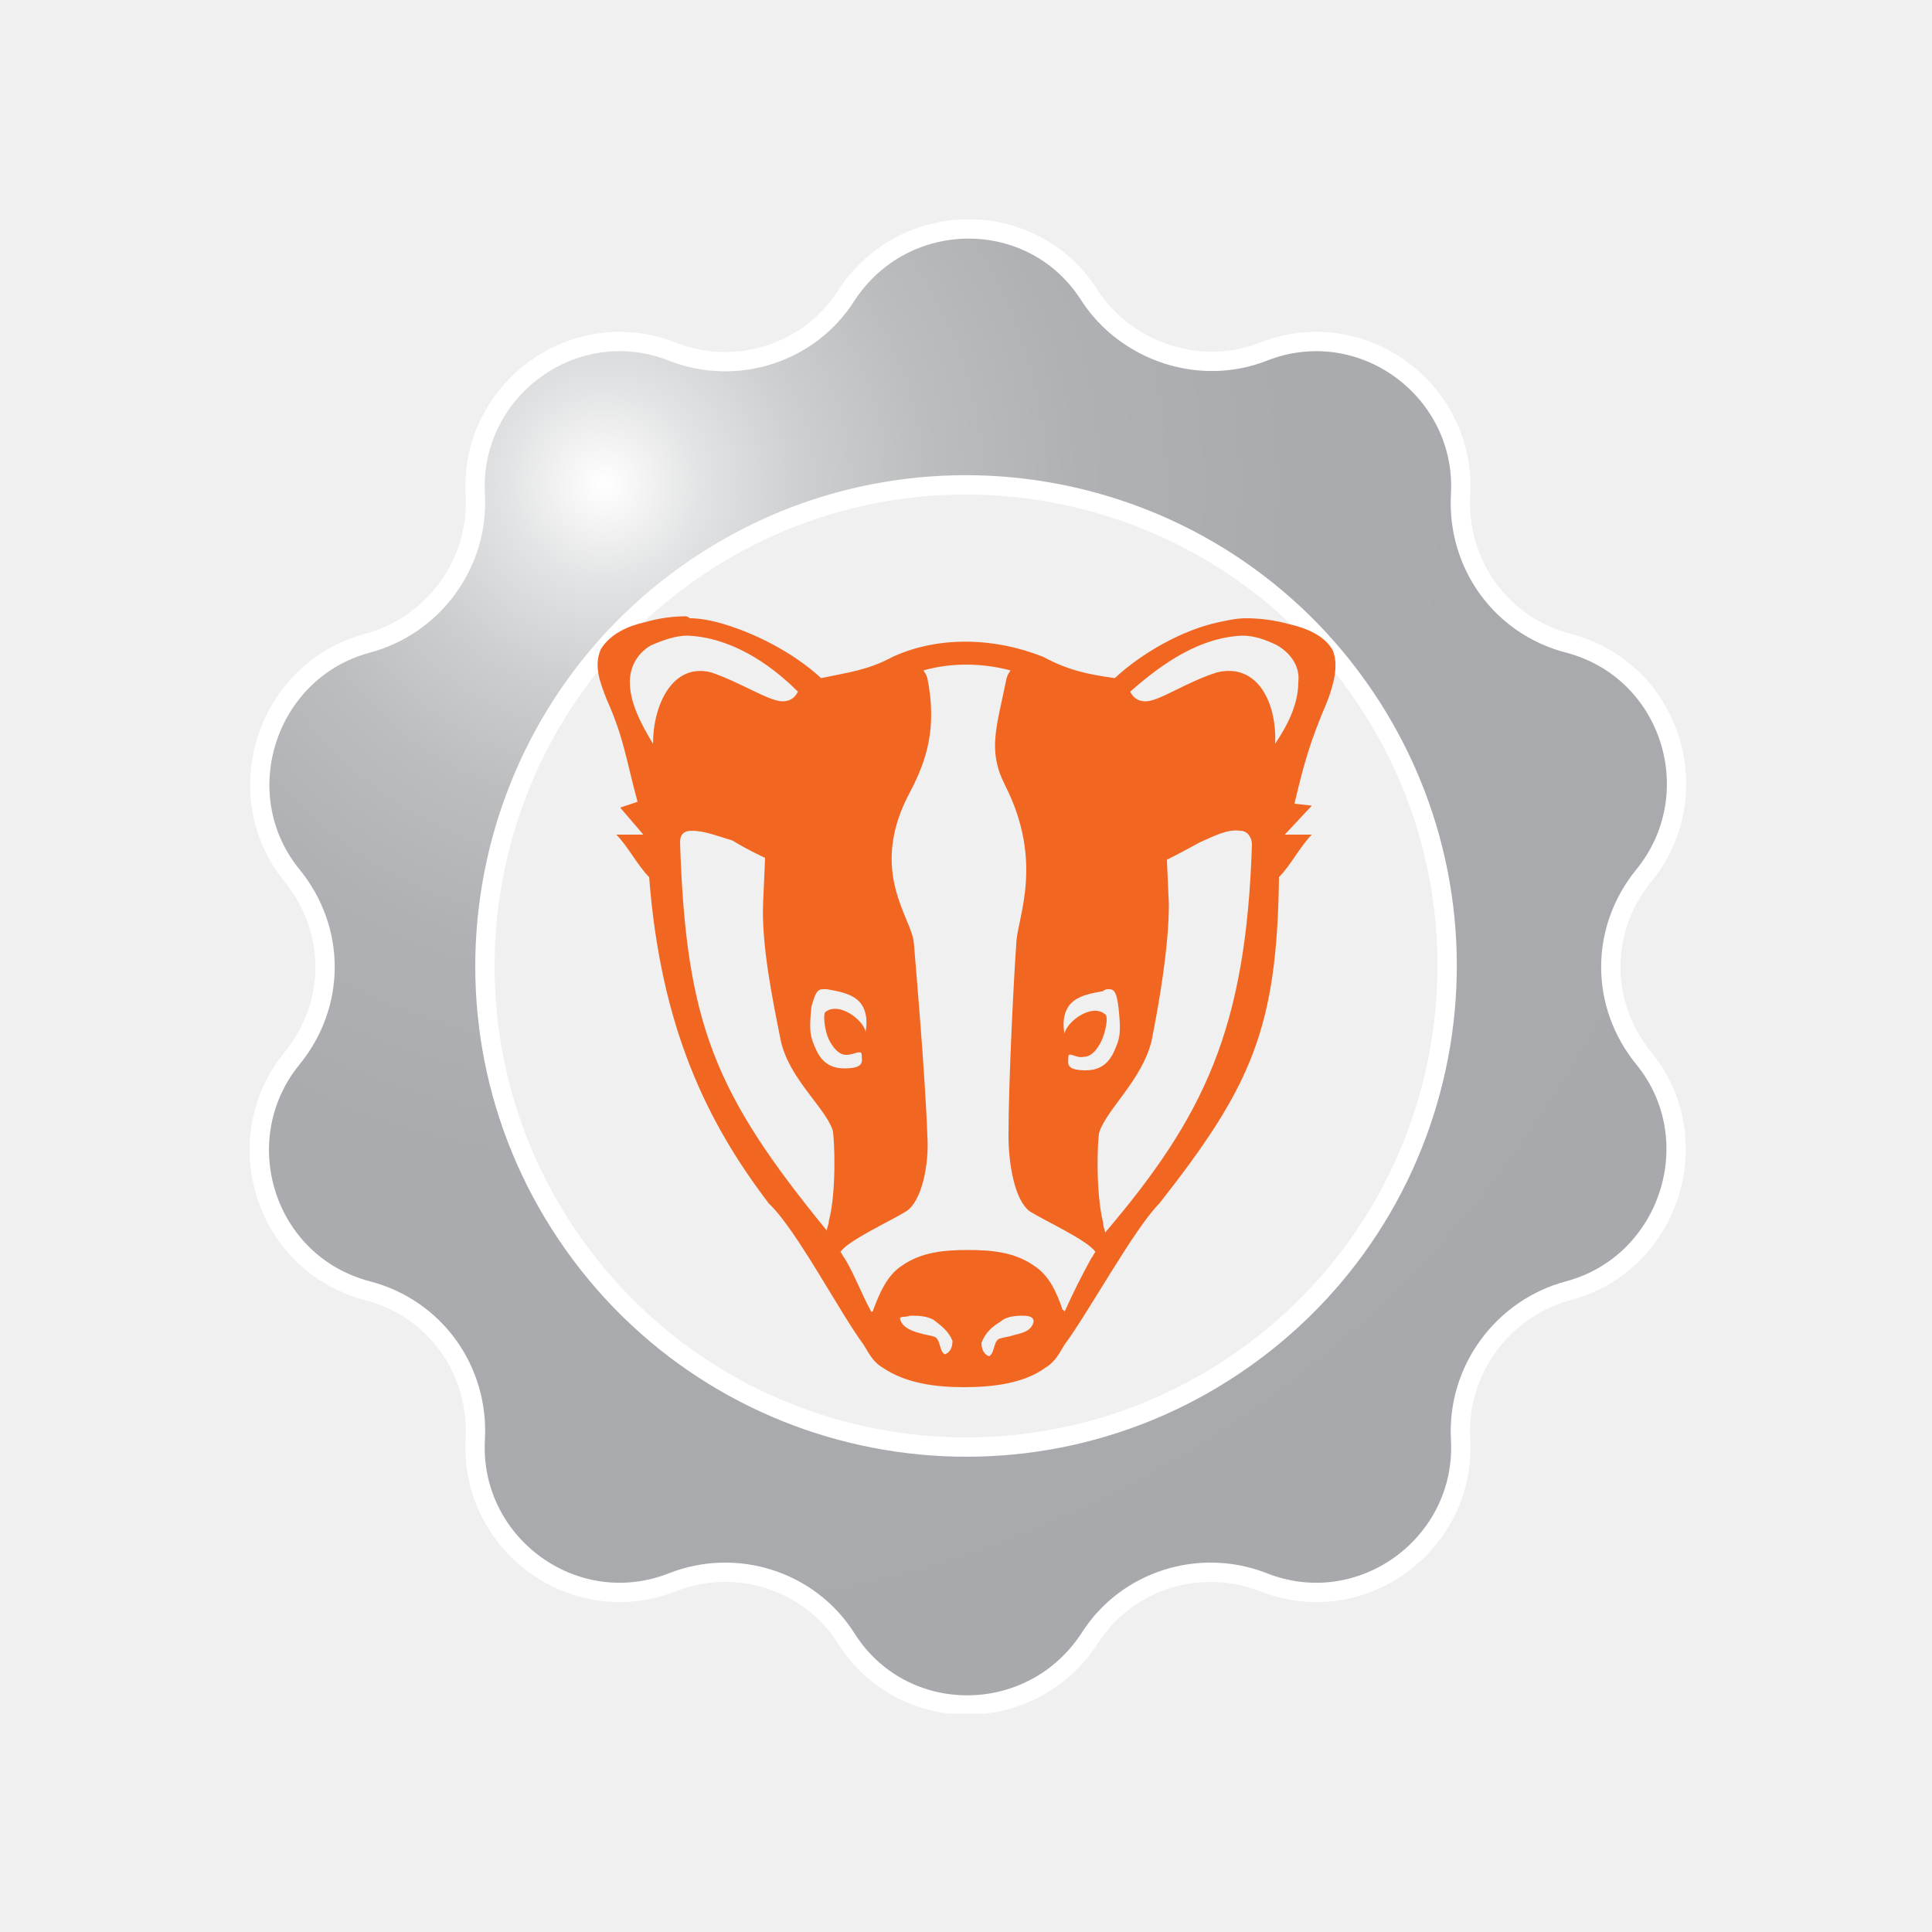
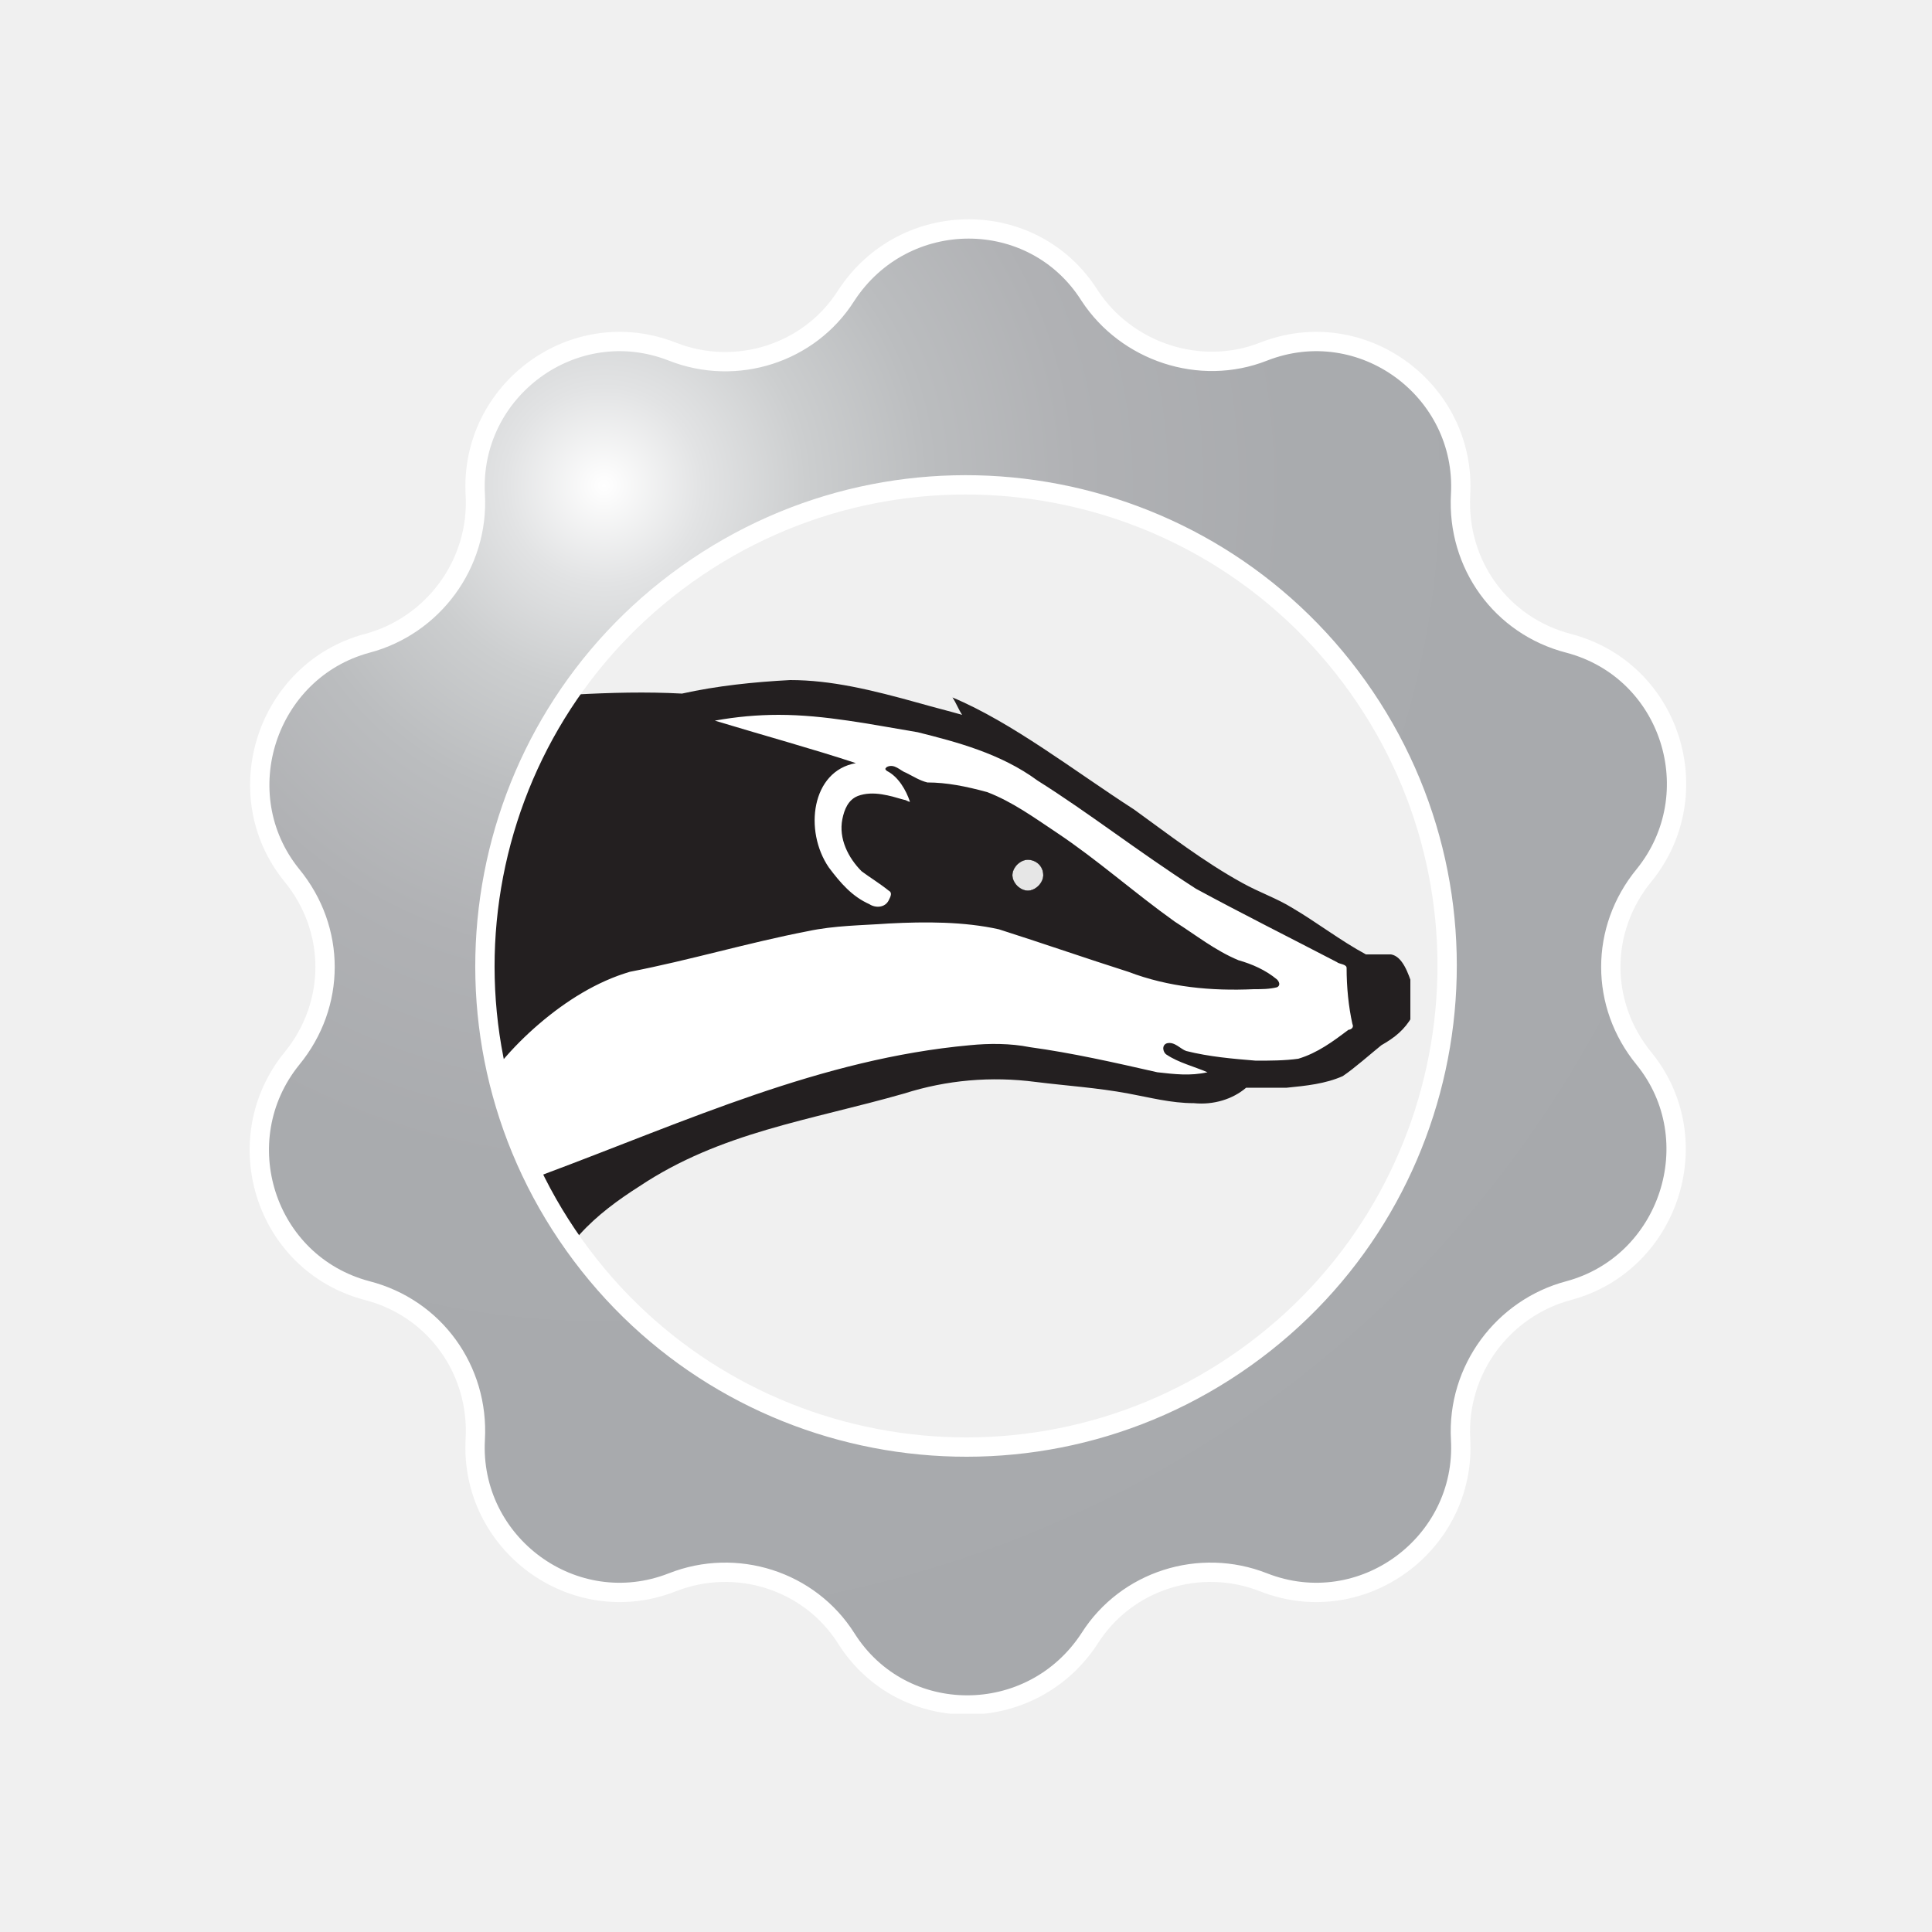
<svg xmlns="http://www.w3.org/2000/svg" xmlns:xlink="http://www.w3.org/1999/xlink" width="100" height="100" viewBox="0 0 100 100">
-   <style>.st0{fill:#FFFFFF;} .st1{clip-path:url(#SVGID_2_);} .st2{clip-path:url(#SVGID_4_);fill:url(#SVGID_5_);} .st3{clip-path:url(#SVGID_7_);fill:none;stroke:#FFFFFF;stroke-miterlimit:10;} .st4{fill-rule:evenodd;clip-rule:evenodd;fill:#F16722;} .st5{clip-path:url(#SVGID_9_);} .st6{clip-path:url(#SVGID_11_);fill:url(#SVGID_12_);} .st7{clip-path:url(#SVGID_14_);fill:none;stroke:#FFFFFF;stroke-miterlimit:10;}</style>
-   <defs>
-     <path id="SVGID_1_" d="M12.8 11.3h74.5v77.4H12.8z" />
-   </defs>
-   <clipPath id="SVGID_2_">
-     <use xlink:href="#SVGID_1_" overflow="visible" />
-   </clipPath>
-   <g class="st1">
+   <style>.st0{clip-path:url(#SVGID_2_);} .st1{clip-path:url(#SVGID_4_);fill:#FFFFFF;} .st2{clip-path:url(#SVGID_4_);} .st3{filter:url(#Adobe_OpacityMaskFilter);} .st4{enable-background:new ;} .st5{clip-path:url(#SVGID_6_);fill:#231F20;} .st6{clip-path:url(#SVGID_6_);mask:url(#SVGID_7_);} .st7{clip-path:url(#SVGID_9_);fill:#231F20;} .st8{clip-path:url(#SVGID_11_);fill:url(#SVGID_12_);} .st9{clip-path:url(#SVGID_14_);fill:none;stroke:#FFFFFF;stroke-miterlimit:10;} .st10{clip-path:url(#SVGID_16_);} .st11{clip-path:url(#SVGID_18_);fill:#FFFFFF;} .st12{clip-path:url(#SVGID_18_);} .st13{filter:url(#Adobe_OpacityMaskFilter_1_);} .st14{clip-path:url(#SVGID_20_);fill:#231F20;} .st15{clip-path:url(#SVGID_20_);mask:url(#SVGID_21_);} .st16{clip-path:url(#SVGID_23_);fill:#231F20;} .st17{clip-path:url(#SVGID_25_);fill:url(#SVGID_26_);} .st18{clip-path:url(#SVGID_28_);fill:none;stroke:#FFFFFF;stroke-miterlimit:10;}</style>
+   <g id="MISC_x5F_Badger_x2C__Badger_1_">
    <defs>
-       <path id="SVGID_3_" d="M29.7 64.5c-8-11.2-5.4-26.8 5.8-34.8 11.2-8 26.8-5.4 34.8 5.8 8 11.2 5.4 26.8-5.8 34.8-4.4 3.1-9.4 4.6-14.4 4.6-7.9 0-15.5-3.6-20.4-10.4M44 15.2c-2 3-5.7 4.2-9 2.8-5.1-2-10.5 1.9-10.3 7.3.2 3.6-2.2 6.7-5.6 7.6-5.3 1.4-7.4 7.7-4 12 2.2 2.8 2.2 6.7-.1 9.5-3.5 4.2-1.5 10.6 3.8 12 3.4.9 5.7 4.2 5.5 7.7-.3 5.4 5 9.4 10.1 7.5 3.3-1.2 7.1 0 9 3 2.9 4.6 9.6 4.7 12.6.1 2-3 5.7-4.2 9-2.8 5.1 2 10.5-1.9 10.3-7.3-.2-3.6 2.2-6.7 5.6-7.6 5.3-1.4 7.4-7.7 4-12-2.2-2.8-2.2-6.7.1-9.5 3.5-4.2 1.5-10.6-3.8-12-3.4-.9-5.7-4.2-5.5-7.7.3-5.4-5-9.4-10.1-7.5-3.3 1.2-7.1 0-9-3-1.5-2.3-3.9-3.5-6.4-3.5-2.3 0-4.7 1.1-6.2 3.4" />
+       <path id="SVGID_1_" d="M0 0h100v100H0z" />
    </defs>
-     <clipPath id="SVGID_4_">
-       <use xlink:href="#SVGID_3_" overflow="visible" />
+     <clipPath id="SVGID_2_">
+       <use xlink:href="#SVGID_1_" overflow="visible" />
    </clipPath>
-     <radialGradient id="SVGID_5_" cx="1.069" cy="-.8" r="1" gradientTransform="matrix(47.4546 47.4546 47.4546 -47.4546 18.2353 -63.9626)" gradientUnits="userSpaceOnUse">
-       <stop offset="0" stop-color="#FFF" />
-       <stop offset=".006" stop-color="#FDFDFD" />
-       <stop offset=".077" stop-color="#E2E3E4" />
-       <stop offset=".158" stop-color="#CCCECF" />
-       <stop offset=".254" stop-color="#BBBDBF" />
-       <stop offset=".372" stop-color="#B0B1B4" />
-       <stop offset=".538" stop-color="#A9ABAE" />
-       <stop offset="1" stop-color="#A7A9AC" />
-     </radialGradient>
-     <path class="st2" d="M50-26.8l77.3 77.4L50 127.9l-77.3-77.3" />
-   </g>
-   <g class="st1">
-     <defs>
-       <path id="SVGID_6_" d="M12.8 11.3h74.5v77.4H12.8z" />
-     </defs>
-     <clipPath id="SVGID_7_">
-       <use xlink:href="#SVGID_6_" overflow="visible" />
-     </clipPath>
-     <path class="st3" d="M65.4 18.2c5.1-2 10.5 2 10.2 7.4-.2 3.6 2.1 6.8 5.6 7.7 5.3 1.4 7.3 7.8 3.9 12-2.3 2.8-2.3 6.7 0 9.5 3.4 4.2 1.3 10.6-3.9 12-3.4.9-5.8 4.1-5.6 7.7.3 5.4-5.1 9.4-10.2 7.4-3.3-1.3-7.1-.1-9 2.9-3 4.6-9.7 4.6-12.6 0-1.9-3-5.7-4.2-9-2.9-5.1 2-10.5-2-10.2-7.4.2-3.6-2.1-6.8-5.6-7.7-5.3-1.4-7.3-7.8-3.9-12 2.3-2.8 2.3-6.7 0-9.5-3.4-4.2-1.3-10.6 3.9-12 3.4-.9 5.8-4.1 5.6-7.7-.3-5.4 5.1-9.4 10.2-7.4 3.3 1.3 7.1.1 9-2.9 3-4.6 9.7-4.6 12.6 0 1.9 2.9 5.7 4.2 9 2.9z" />
-     <ellipse transform="matrix(0.8145 -0.5802 0.5802 0.8145 -19.7331 38.2829)" class="st3" cx="50" cy="50" rx="24.9" ry="24.9" />
-   </g>
-   <g>
-     <path class="st4" d="M35.5 31.9c-.7 0-1.4.1-2.1.3-.9.2-1.8.6-2.3 1.4-.4.9 0 1.8.3 2.6.9 2 1 3.1 1.6 5.3l-.9.3 1.2 1.4h-1.4c.6.6 1.1 1.6 1.7 2.2.6 7.8 3 12.7 6.2 16.9 1.4 1.3 3.7 5.7 4.9 7.3.3.5.5.9 1 1.2 1.2.8 2.7 1 4.2 1s3.1-.2 4.2-1c.5-.3.7-.7 1-1.2 1.2-1.6 3.6-6 4.9-7.3 4.8-6.1 6.1-9.1 6.2-16.9.6-.6 1.1-1.6 1.7-2.2h-1.4l1.4-1.5-.9-.1c.5-2.1.8-3.2 1.7-5.3.3-.8.6-1.8.3-2.6-.4-.8-1.4-1.2-2.3-1.4-.7-.2-1.5-.3-2.2-.3-.5 0-.9.1-1.4.2-1.9.4-4 1.6-5.4 2.9-1.4-.2-2.4-.4-3.7-1.1-2.5-1-5.4-1.1-7.8 0-1.3.7-2.3.8-3.7 1.1-1.4-1.3-3.5-2.4-5.4-2.9-.4-.1-.9-.2-1.4-.2-.1-.1-.2-.1-.2-.1zm.1 1c2.2.1 4.2 1.4 5.7 2.9-.1.2-.3.5-.8.5-.7 0-2.2-1-3.7-1.5-2-.5-3 1.7-3 3.7-.6-1-1.2-2.1-1.2-3.2 0-.8.4-1.5 1.1-1.9.7-.3 1.3-.5 1.9-.5zm28.7 0c.6 0 1.2.2 1.8.5.7.4 1.2 1.1 1.1 1.9 0 1.2-.6 2.3-1.2 3.2.1-2.1-.9-4.2-3-3.7-1.6.5-3 1.5-3.7 1.5-.5 0-.7-.3-.8-.5 1.7-1.5 3.6-2.8 5.8-2.9zm-12 1.8c-.1.2-.1.1-.2.4-.5 2.5-1 3.7-.1 5.5 2.1 4.1.6 7 .6 8.3-.1 1.3-.4 6.9-.4 9.9 0 1.4.3 3.3 1.1 3.9.8.5 3 1.5 3.4 2.1-.1.1-.1.2-.2.3-.5.9-1 1.9-1.4 2.8 0 0 0-.1-.1-.1-.3-.9-.7-1.8-1.5-2.3-1-.7-2.2-.8-3.4-.8-1.2 0-2.4.1-3.4.8-.8.5-1.2 1.5-1.5 2.3 0 0 0 .1-.1.1-.5-.9-.9-2-1.4-2.8-.1-.1-.1-.2-.2-.3.4-.6 2.6-1.6 3.4-2.1.8-.5 1.2-2.4 1.1-3.9-.1-3-.6-8.8-.7-10-.1-1.3-2.4-3.7-.2-7.8.9-1.7 1.4-3.4.9-5.9-.1-.3-.1-.2-.2-.4 1.4-.4 3-.4 4.5 0zM35.8 43c.7 0 1.4.3 2.1.5 1 .6 1.7.9 1.7.9s0 .1-.1 2.3c-.1 2.2.5 5.1.9 7.1s2.3 3.5 2.7 4.7c.1.5.2 3.2-.2 4.7 0 .2-.1.3-.1.5-5.8-7.1-7.3-10.7-7.6-20.1 0-.3.1-.6.6-.6-.1 0 0 0 0 0zm28.4 0s.1 0 0 0c.4 0 .6.4.6.7-.3 9.6-2.5 14.1-7.6 20.1 0-.1-.1-.3-.1-.5-.4-1.6-.3-4.3-.2-4.7.4-1.2 2.2-2.7 2.7-4.7.4-2 .9-4.9.9-7.1-.1-2.2-.1-2.3-.1-2.3s.8-.4 1.7-.9c.7-.3 1.4-.7 2.1-.6zm-21.6 8.2h.2c.5.1 1.4.2 1.8.8.4.6.2 1.4.2 1.4-.1-.6-1.4-1.6-2.1-1-.1.2 0 1 .2 1.4.2.4.5.8.9.8s.8-.3.8 0 .2.7-.9.7-1.4-.8-1.6-1.3c-.2-.5-.2-.9-.1-1.9.2-.7.3-.9.6-.9zm14.8 0c.3 0 .4.2.5 1 .1 1 .1 1.4-.1 1.9s-.5 1.3-1.6 1.3-.9-.4-.9-.7c0-.3.4.1.8 0 .4 0 .7-.4.9-.8.2-.4.4-1.3.2-1.4-.7-.6-2 .4-2.1 1 0 0-.2-.8.2-1.4.4-.6 1.3-.7 1.8-.8.1-.1.2-.1.3-.1zM47.1 68.1c.4 0 .8 0 1.2.2.4.3.8.6 1 1.1 0 .3-.1.6-.4.7-.3-.2-.2-.7-.5-.9-.3-.1-.5-.1-.8-.2-.4-.1-.9-.3-1-.7-.1-.2.3-.1.5-.2zm5.8 0c.2 0 .6 0 .6.3-.1.5-.6.6-1 .7-.3.1-.5.1-.8.2-.3.2-.2.7-.5.9-.3-.1-.4-.4-.4-.7.2-.5.5-.8 1-1.1.2-.2.6-.3 1.1-.3zm0 0" />
+     <g class="st0">
+       <defs>
+         <path id="SVGID_3_" d="M0 0h100v100H0z" />
+       </defs>
+       <clipPath id="SVGID_4_">
+         <use xlink:href="#SVGID_3_" overflow="visible" />
+       </clipPath>
+       <path class="st1" d="M25.2 37.4l10.7-.9 6.5-.5 9.6 2.3 10.6 7.1 6.9 3.9 2.3 1.9-1.6 2.8-4 1.6h-2.5l-1.7.7-4.5-.6-6-1-6.5 1-6.5 1.7-6.1 2.9-6.1 3.8-5.9-8.9z" />
+       <g class="st2">
+         <defs>
+           <path id="SVGID_5_" d="M0 0h100v100H0z" />
+         </defs>
+         <clipPath id="SVGID_6_">
+           <use xlink:href="#SVGID_5_" overflow="visible" />
+         </clipPath>
+         <defs>
+           <filter id="Adobe_OpacityMaskFilter" filterUnits="userSpaceOnUse" x="23" y="35.2" width="50" height="33.5">
+             <feFlood result="back" flood-color="#fff" flood-opacity="1" />
+             <feBlend in="SourceGraphic" in2="back" />
+           </filter>
+         </defs>
+         <mask maskUnits="userSpaceOnUse" x="23" y="35.2" width="50" height="33.5" id="SVGID_7_">
+           <path class="st3 st4 st5" d="M54 45.3c0 .4-.4.8-.8.8s-.8-.4-.8-.8.4-.8.8-.8.8.3.8.8" />
+         </mask>
+         <g class="st6">
+           <defs>
+             <path id="SVGID_8_" d="M23 35.2h50v33.5H23z" />
+           </defs>
+           <clipPath id="SVGID_9_">
+             <use xlink:href="#SVGID_8_" overflow="visible" />
+           </clipPath>
+           <path class="st7" d="M40.9 35.2c-1.9.1-3.8.3-5.6.7-3.7-.2-7.4.2-11.1.4-.2 1-.5 2-.6 3-.9 5.9-.6 12.1.8 17.9.9-1.6 2.1-3 3.5-4.2 1.4-1.2 3-2.2 4.7-2.7 3.1-.6 6.1-1.5 9.2-2.1 1.4-.3 2.8-.3 4.2-.4 1.9-.1 3.9-.1 5.7.3 2.2.7 4.5 1.5 6.7 2.2 2.1.8 4.3 1 6.5.9.4 0 .8 0 1.2-.1.2-.1.1-.3 0-.4-.6-.5-1.3-.8-2-1-1.2-.5-2.2-1.3-3.3-2-2.1-1.5-4-3.2-6.1-4.6-1.2-.8-2.3-1.6-3.6-2.1-1.1-.3-2.1-.5-3.1-.5-.4-.1-.7-.3-1.1-.5-.3-.1-.6-.5-1-.3-.1.1-.1.1 0 .2.6.3 1 1 1.2 1.6-.1 0-.2-.1-.3-.1-.7-.2-1.6-.5-2.4-.2-.5.2-.7.7-.8 1.2-.2 1 .3 2 1 2.7.4.3.9.6 1.4 1 .2.1.1.3 0 .5-.2.4-.7.4-1 .2-.9-.4-1.5-1.1-2.1-1.9-1.3-1.9-.9-5 1.4-5.4-2.1-.7-5-1.5-7.3-2.2 1.1-.2 2.2-.3 3.3-.3 2.4 0 4.8.5 7.2.9 2 .5 4.3 1.1 6.2 2.5 2.7 1.7 5.1 3.6 8.2 5.6 2.4 1.3 4.8 2.5 7.3 3.8.1.1.5.1.5.3 0 1 .1 2 .3 2.9.1.2-.1.3-.2.3-.8.6-1.6 1.2-2.6 1.5-.7.1-1.5.1-2.2.1-1.2-.1-2.4-.2-3.6-.5-.3-.1-.6-.5-1-.4-.3.1-.2.5 0 .6.6.4 1.4.6 2.1.9-.9.2-1.7.1-2.6 0-2.2-.5-4.4-1-6.6-1.3-1-.2-2.1-.2-3.1-.1-7.7.7-14.6 3.9-22.1 6.7-.6.4-1.3.9-1.9 1.3.3.7.6 1.4.9 2 .7 1.6 1.6 3.1 2.6 4.6 0-1.3-.1-2.5 0-3.9 0-.3.1-.7.3-.9.9-1 2-1.8 3.1-2.5 4.2-2.8 8.8-3.4 13.7-4.8 2.2-.7 4.5-.9 6.8-.6 1.6.2 3.2.3 4.8.6 1.1.2 2.2.5 3.4.5 1 .1 2-.2 2.7-.8h2.1c1-.1 2-.2 2.9-.6.6-.4 1.5-1.2 2-1.6.7-.4 1.2-.8 1.6-1.5.3-.5.2-1.1 0-1.6-.2-.6-.5-1.5-1.1-1.6h-1.3c-1.3-.7-2.6-1.7-3.8-2.4-.8-.5-1.7-.8-2.6-1.3-2-1.1-3.8-2.5-5.6-3.8-3.1-2-6.3-4.5-9.4-5.8.2.3.3.6.5.9-.7-.2-1.5-.4-2.2-.6-2.5-.7-4.6-1.2-6.7-1.2" />
+         </g>
+       </g>
+       <g class="st2">
+         <defs>
+           <path id="SVGID_10_" d="M29.7 64.5c-8-11.2-5.4-26.8 5.8-34.8 11.2-8 26.8-5.4 34.8 5.8 8 11.2 5.4 26.8-5.8 34.8-4.4 3.1-9.4 4.6-14.4 4.6-7.9 0-15.5-3.6-20.4-10.4M44 15.2c-2 3-5.7 4.2-9 2.8-5.1-2-10.5 1.9-10.3 7.3.2 3.6-2.2 6.7-5.6 7.6-5.3 1.4-7.4 7.7-4 12 2.2 2.8 2.2 6.7-.1 9.5-3.5 4.2-1.5 10.6 3.8 12 3.4.9 5.7 4.2 5.5 7.7-.3 5.4 5 9.4 10.1 7.5 3.3-1.2 7.1 0 9 3 2.9 4.6 9.6 4.7 12.6.1 2-3 5.7-4.2 9-2.8 5.1 2 10.5-1.9 10.3-7.3-.2-3.6 2.2-6.7 5.6-7.6 5.3-1.4 7.4-7.7 4-12-2.2-2.8-2.2-6.7.1-9.5 3.5-4.2 1.5-10.6-3.8-12-3.4-.9-5.7-4.2-5.5-7.7.3-5.4-5-9.4-10.1-7.5-3.3 1.2-7.1 0-9-3-1.5-2.3-3.9-3.5-6.4-3.5-2.3 0-4.7 1.1-6.2 3.4" />
+         </defs>
+         <clipPath id="SVGID_11_">
+           <use xlink:href="#SVGID_10_" overflow="visible" />
+         </clipPath>
+         <radialGradient id="SVGID_12_" cx="1.054" cy="-1.054" r="1" gradientTransform="matrix(47.4546 47.4546 47.4546 -47.4546 30.9999 -75.2497)" gradientUnits="userSpaceOnUse">
+           <stop offset="0" stop-color="#FFF" />
+           <stop offset=".006" stop-color="#FDFDFD" />
+           <stop offset=".077" stop-color="#E2E3E4" />
+           <stop offset=".158" stop-color="#CCCECF" />
+           <stop offset=".254" stop-color="#BBBDBF" />
+           <stop offset=".372" stop-color="#B0B1B4" />
+           <stop offset=".538" stop-color="#A9ABAE" />
+           <stop offset="1" stop-color="#A7A9AC" />
+         </radialGradient>
+         <path class="st8" d="M50-26.8l77.3 77.4L50 127.9l-77.3-77.3z" />
+       </g>
+       <g class="st2">
+         <defs>
+           <path id="SVGID_13_" d="M12.8 11.3h74.5v77.4H12.8z" />
+         </defs>
+         <clipPath id="SVGID_14_">
+           <use xlink:href="#SVGID_13_" overflow="visible" />
+         </clipPath>
+         <path class="st9" d="M65.4 18.2c5.1-2 10.5 2 10.2 7.4-.2 3.6 2.1 6.8 5.6 7.7 5.3 1.4 7.3 7.8 3.9 12-2.3 2.8-2.3 6.7 0 9.5 3.4 4.2 1.3 10.6-3.9 12-3.4.9-5.8 4.1-5.6 7.7.3 5.4-5.1 9.4-10.2 7.4-3.3-1.3-7.1-.1-9 2.9-3 4.6-9.7 4.6-12.6 0-1.9-3-5.7-4.2-9-2.9-5.1 2-10.5-2-10.2-7.4.2-3.6-2.1-6.8-5.6-7.7-5.3-1.4-7.3-7.8-3.9-12 2.3-2.8 2.3-6.7 0-9.5-3.4-4.2-1.3-10.6 3.9-12 3.4-.9 5.8-4.1 5.6-7.7-.3-5.4 5.1-9.4 10.2-7.4 3.3 1.3 7.1.1 9-2.9 3-4.6 9.7-4.6 12.6 0 1.9 2.9 5.7 4.2 9 2.9z" />
+         <ellipse transform="matrix(0.8145 -0.5802 0.5802 0.8145 -19.7333 38.2829)" class="st9" cx="50" cy="50" rx="24.9" ry="24.9" />
+       </g>
+     </g>
  </g>
</svg>
